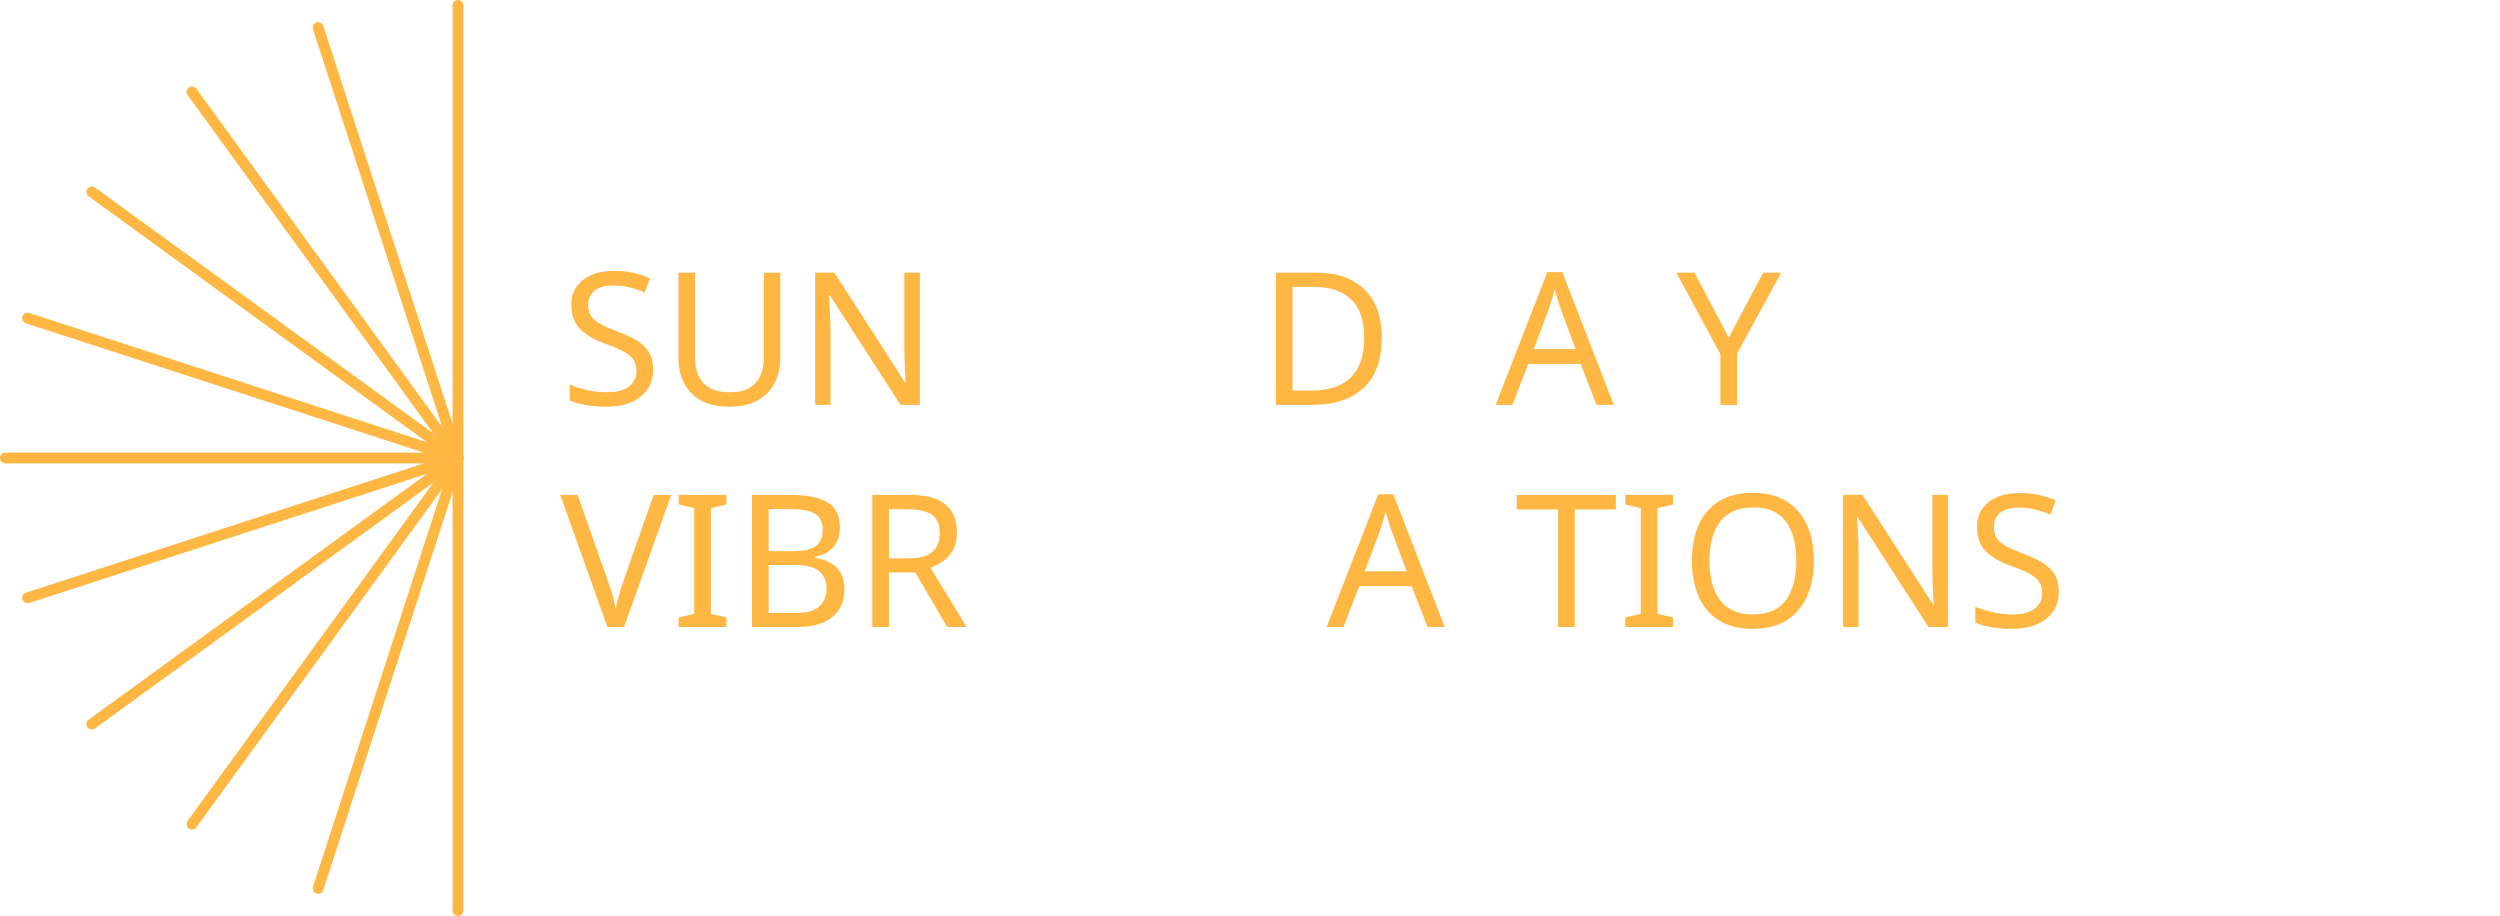
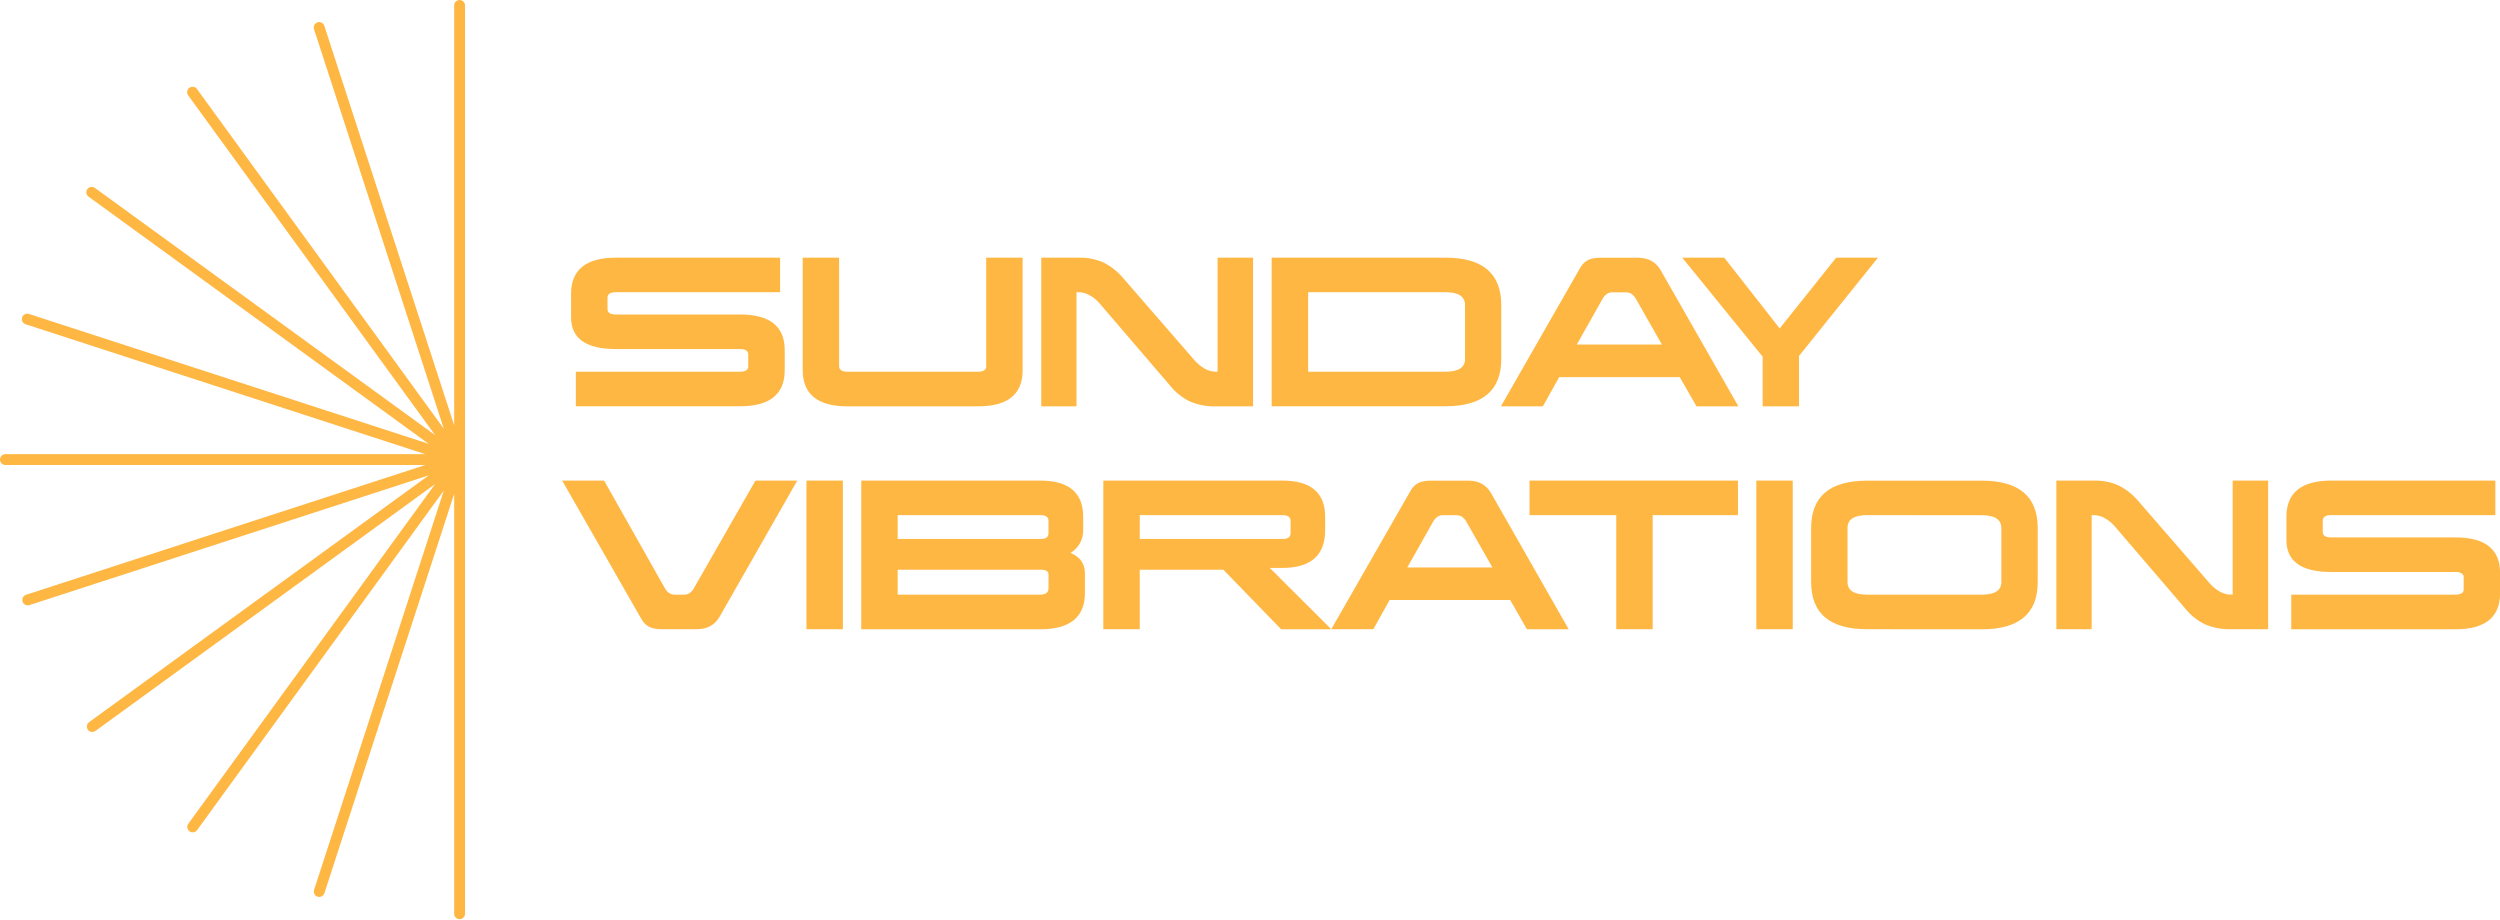
- <svg xmlns="http://www.w3.org/2000/svg" viewBox="0 0 1154.5 423">
+ <svg xmlns="http://www.w3.org/2000/svg" viewBox="0 0 1150.48 423">
  <defs>
-     <style>.cls-1{fill:none;stroke:#ffb743;stroke-linecap:round;stroke-miterlimit:10;stroke-width:5px;}.cls-2{font-size:85.49px;fill:#ffb743;font-family:Korataki;}.cls-3{letter-spacing:-0.05em;}.cls-4{letter-spacing:-0.3em;}.cls-5{letter-spacing:-0.26em;}</style>
+     <style>.cls-1{fill:#ffb743;}</style>
  </defs>
  <g id="Layer_2" data-name="Layer 2">
    <g id="Layer_1-2" data-name="Layer 1">
-       <line class="cls-1" x1="211.5" y1="2.5" x2="211.5" y2="420.5" />
-       <line class="cls-1" x1="146.92" y1="410.27" x2="211.5" y2="211.5" />
-       <line class="cls-1" x1="88.65" y1="380.58" x2="211.5" y2="211.5" />
-       <line class="cls-1" x1="42.42" y1="334.35" x2="211.5" y2="211.5" />
-       <line class="cls-1" x1="12.73" y1="276.08" x2="211.5" y2="211.5" />
-       <line class="cls-1" x1="2.5" y1="211.5" x2="211.5" y2="211.5" />
-       <line class="cls-1" x1="12.73" y1="146.92" x2="211.5" y2="211.5" />
-       <line class="cls-1" x1="42.42" y1="88.65" x2="211.5" y2="211.5" />
-       <line class="cls-1" x1="88.65" y1="42.42" x2="211.5" y2="211.5" />
-       <line class="cls-1" x1="146.92" y1="12.73" x2="211.5" y2="211.5" />
-       <text class="cls-2" transform="translate(258.7 186.96)">SUN<tspan class="cls-3" x="322.22" y="0">D</tspan>
-         <tspan class="cls-4" x="432" y="0">A</tspan>
-         <tspan x="515.44" y="0">Y</tspan>
-         <tspan x="0" y="102.59">VIBR</tspan>
-         <tspan class="cls-5" x="353.94" y="102.59">A</tspan>
-         <tspan x="440.89" y="102.59">TIONS</tspan>
-       </text>
+       <path class="cls-1" d="M211.5,0A2.5,2.5,0,0,0,209,2.5V195.71L149.29,12a2.5,2.5,0,1,0-4.75,1.54l59.7,183.76L90.68,41a2.5,2.5,0,1,0-4.05,2.93L200.2,200.2,43.88,86.63A2.5,2.5,0,1,0,41,90.68L197.26,204.24,13.5,144.54A2.5,2.5,0,1,0,12,149.29L195.71,209H2.5a2.5,2.5,0,0,0,0,5H195.71L12,273.71a2.49,2.49,0,0,0-1.61,3.15,2.52,2.52,0,0,0,2.38,1.73,2.27,2.27,0,0,0,.77-.13l183.76-59.7L41,332.32a2.5,2.5,0,0,0,1.47,4.53,2.48,2.48,0,0,0,1.46-.48L200.2,222.8,86.63,379.12a2.5,2.5,0,0,0,4.05,2.93L204.24,225.74,144.54,409.5a2.5,2.5,0,0,0,1.6,3.15,2.64,2.64,0,0,0,.78.12,2.49,2.49,0,0,0,2.37-1.73L209,227.29V420.5a2.5,2.5,0,0,0,5,0V2.5A2.5,2.5,0,0,0,211.5,0Z" />
+       <path class="cls-1" d="M359,118.57v15.9h-75.5q-3.93,0-3.93,2.48v5.3q0,2.48,3.93,2.48H340.6q20.52,0,20.52,16.33v9.32q0,16.59-20.6,16.58H265v-15.9h75.49c2.56,0,3.85-.8,3.85-2.39v-5.56c0-1.65-1.29-2.48-3.85-2.48H283.41q-20.61,0-20.61-14.62V135.24q0-16.67,20.69-16.67Z" />
+       <path class="cls-1" d="M450,171.06q3.84,0,3.84-2.39v-50.1h16.76v51.81Q470.64,187,450,187H390q-20.61,0-20.6-16.75V118.57h16.75V168.5q0,2.56,3.93,2.56Z" />
+       <path class="cls-1" d="M506,139.6a16,16,0,0,0-4.4-3.63,10.6,10.6,0,0,0-5.34-1.5h-.86V187H479.19V118.57h17.1a26.65,26.65,0,0,1,11.5,2.22,28.84,28.84,0,0,1,8.93,7l33.09,38.13a17.8,17.8,0,0,0,4.36,3.59,10.12,10.12,0,0,0,5.3,1.54h.85V118.57h16.33V187H559.47a28.24,28.24,0,0,1-12-2.3,26.67,26.67,0,0,1-9.11-7.36Z" />
+       <path class="cls-1" d="M585.2,118.57h79.94q25.73,0,25.73,21.8v24.88q0,21.72-25.73,21.71H585.2ZM602,171.06h63.19q9,0,9-5.81V140.37q0-5.9-9-5.9H602Z" />
+       <path class="cls-1" d="M773,173.54H717.54L710,187H690.7l35.82-62.58a18,18,0,0,1,1.58-2.52,7.64,7.64,0,0,1,1.93-1.79,8.54,8.54,0,0,1,2.65-1.12,16.51,16.51,0,0,1,3.84-.38h17.27q7.1,0,10.43,5.73L800,187H780.72Zm-47.36-15h39.15l-11.88-20.86a6.44,6.44,0,0,0-2.1-2.43,4.32,4.32,0,0,0-2.35-.73h-6.58c-1.83,0-3.33,1.08-4.53,3.25Z" />
+       <path class="cls-1" d="M845,118.57h19.23l-36.33,45.22V187H811.16V164.14l-37-45.57h19.32L819,151.14Z" />
+       <path class="cls-1" d="M305.81,270.41q1.79,3.24,4.53,3.24H315a4.41,4.41,0,0,0,2.35-.72,6.55,6.55,0,0,0,2.09-2.44l28.21-49.33h19.24l-35.74,62.67q-3.33,5.73-10.43,5.73H304.53a16,16,0,0,1-3.85-.39,8.78,8.78,0,0,1-2.65-1.11,7.67,7.67,0,0,1-1.93-1.8,19,19,0,0,1-1.58-2.52L258.7,221.16H278Z" />
+       <path class="cls-1" d="M371.12,221.16h16.76v68.4H371.12Z" />
+       <path class="cls-1" d="M396.35,221.16h82.37q19.75,0,19.76,16.7V244a11.91,11.91,0,0,1-5.82,10.44q6.63,2.82,6.62,9.4v9q0,16.74-20.54,16.74H396.35Zm16.75,15.9V248h66.09q3.33,0,3.33-2.76v-5.52q0-2.67-3.84-2.67Zm0,25.14v11.45h65.58c2.56,0,3.84-1,3.84-3v-6.24c0-1.48-1.14-2.22-3.41-2.22Z" />
+       <path class="cls-1" d="M507.74,221.16h82.33q19.75,0,19.75,16.67V244q0,17.36-19.75,17.36h-5.72l28.29,28.21H589.56L563,262.2H524.5v27.36H507.74Zm16.76,15.9V248h66.09q3.33,0,3.33-2.76v-5.52q0-2.67-3.84-2.67Z" />
+       <path class="cls-1" d="M695,276.13H639.49L632,289.56H612.64L648.47,227a18.27,18.27,0,0,1,1.58-2.52,7.6,7.6,0,0,1,1.92-1.79,8.3,8.3,0,0,1,2.65-1.11,16,16,0,0,1,3.85-.39h17.27q7.1,0,10.43,5.73l35.73,62.67H702.67Zm-47.36-15h39.16l-11.89-20.86a6.47,6.47,0,0,0-2.09-2.44,4.43,4.43,0,0,0-2.35-.73h-6.59c-1.82,0-3.33,1.09-4.53,3.25Z" />
+       <path class="cls-1" d="M703.87,221.16h95.92v15.9H760.55v52.5H743.79v-52.5H703.87Z" />
+       <path class="cls-1" d="M808.25,221.16H825v68.4H808.25Z" />
+       <path class="cls-1" d="M859.21,289.56q-25.74,0-25.74-21.72V243q0-21.79,25.74-21.8H912q25.74,0,25.74,21.8v24.88q0,21.72-25.74,21.72Zm0-52.5q-9,0-9,5.9v24.88q0,5.82,9,5.81H912q9,0,9-5.81V243q0-5.9-9-5.9Z" />
+       <path class="cls-1" d="M973.17,242.19a16.52,16.52,0,0,0-4.4-3.63,10.6,10.6,0,0,0-5.35-1.5h-.85v52.5H946.32v-68.4h17.1a26.65,26.65,0,0,1,11.5,2.22,28.91,28.91,0,0,1,8.94,7l33.08,38.13a18.26,18.26,0,0,0,4.36,3.6,10.22,10.22,0,0,0,5.3,1.53h.86V221.16h16.33v68.4H1026.6a28.12,28.12,0,0,1-12-2.31,26.64,26.64,0,0,1-9.1-7.36Z" />
+       <path class="cls-1" d="M1148.34,221.16v15.9h-75.49q-3.93,0-3.93,2.48v5.3c0,1.66,1.31,2.48,3.93,2.48H1130q20.52,0,20.52,16.33V273q0,16.59-20.6,16.59h-75.49V273.65h75.49c2.56,0,3.85-.79,3.85-2.39V265.7c0-1.65-1.29-2.48-3.85-2.48h-57.11q-20.61,0-20.61-14.62V237.83q0-16.67,20.69-16.67Z" />
    </g>
  </g>
</svg>
